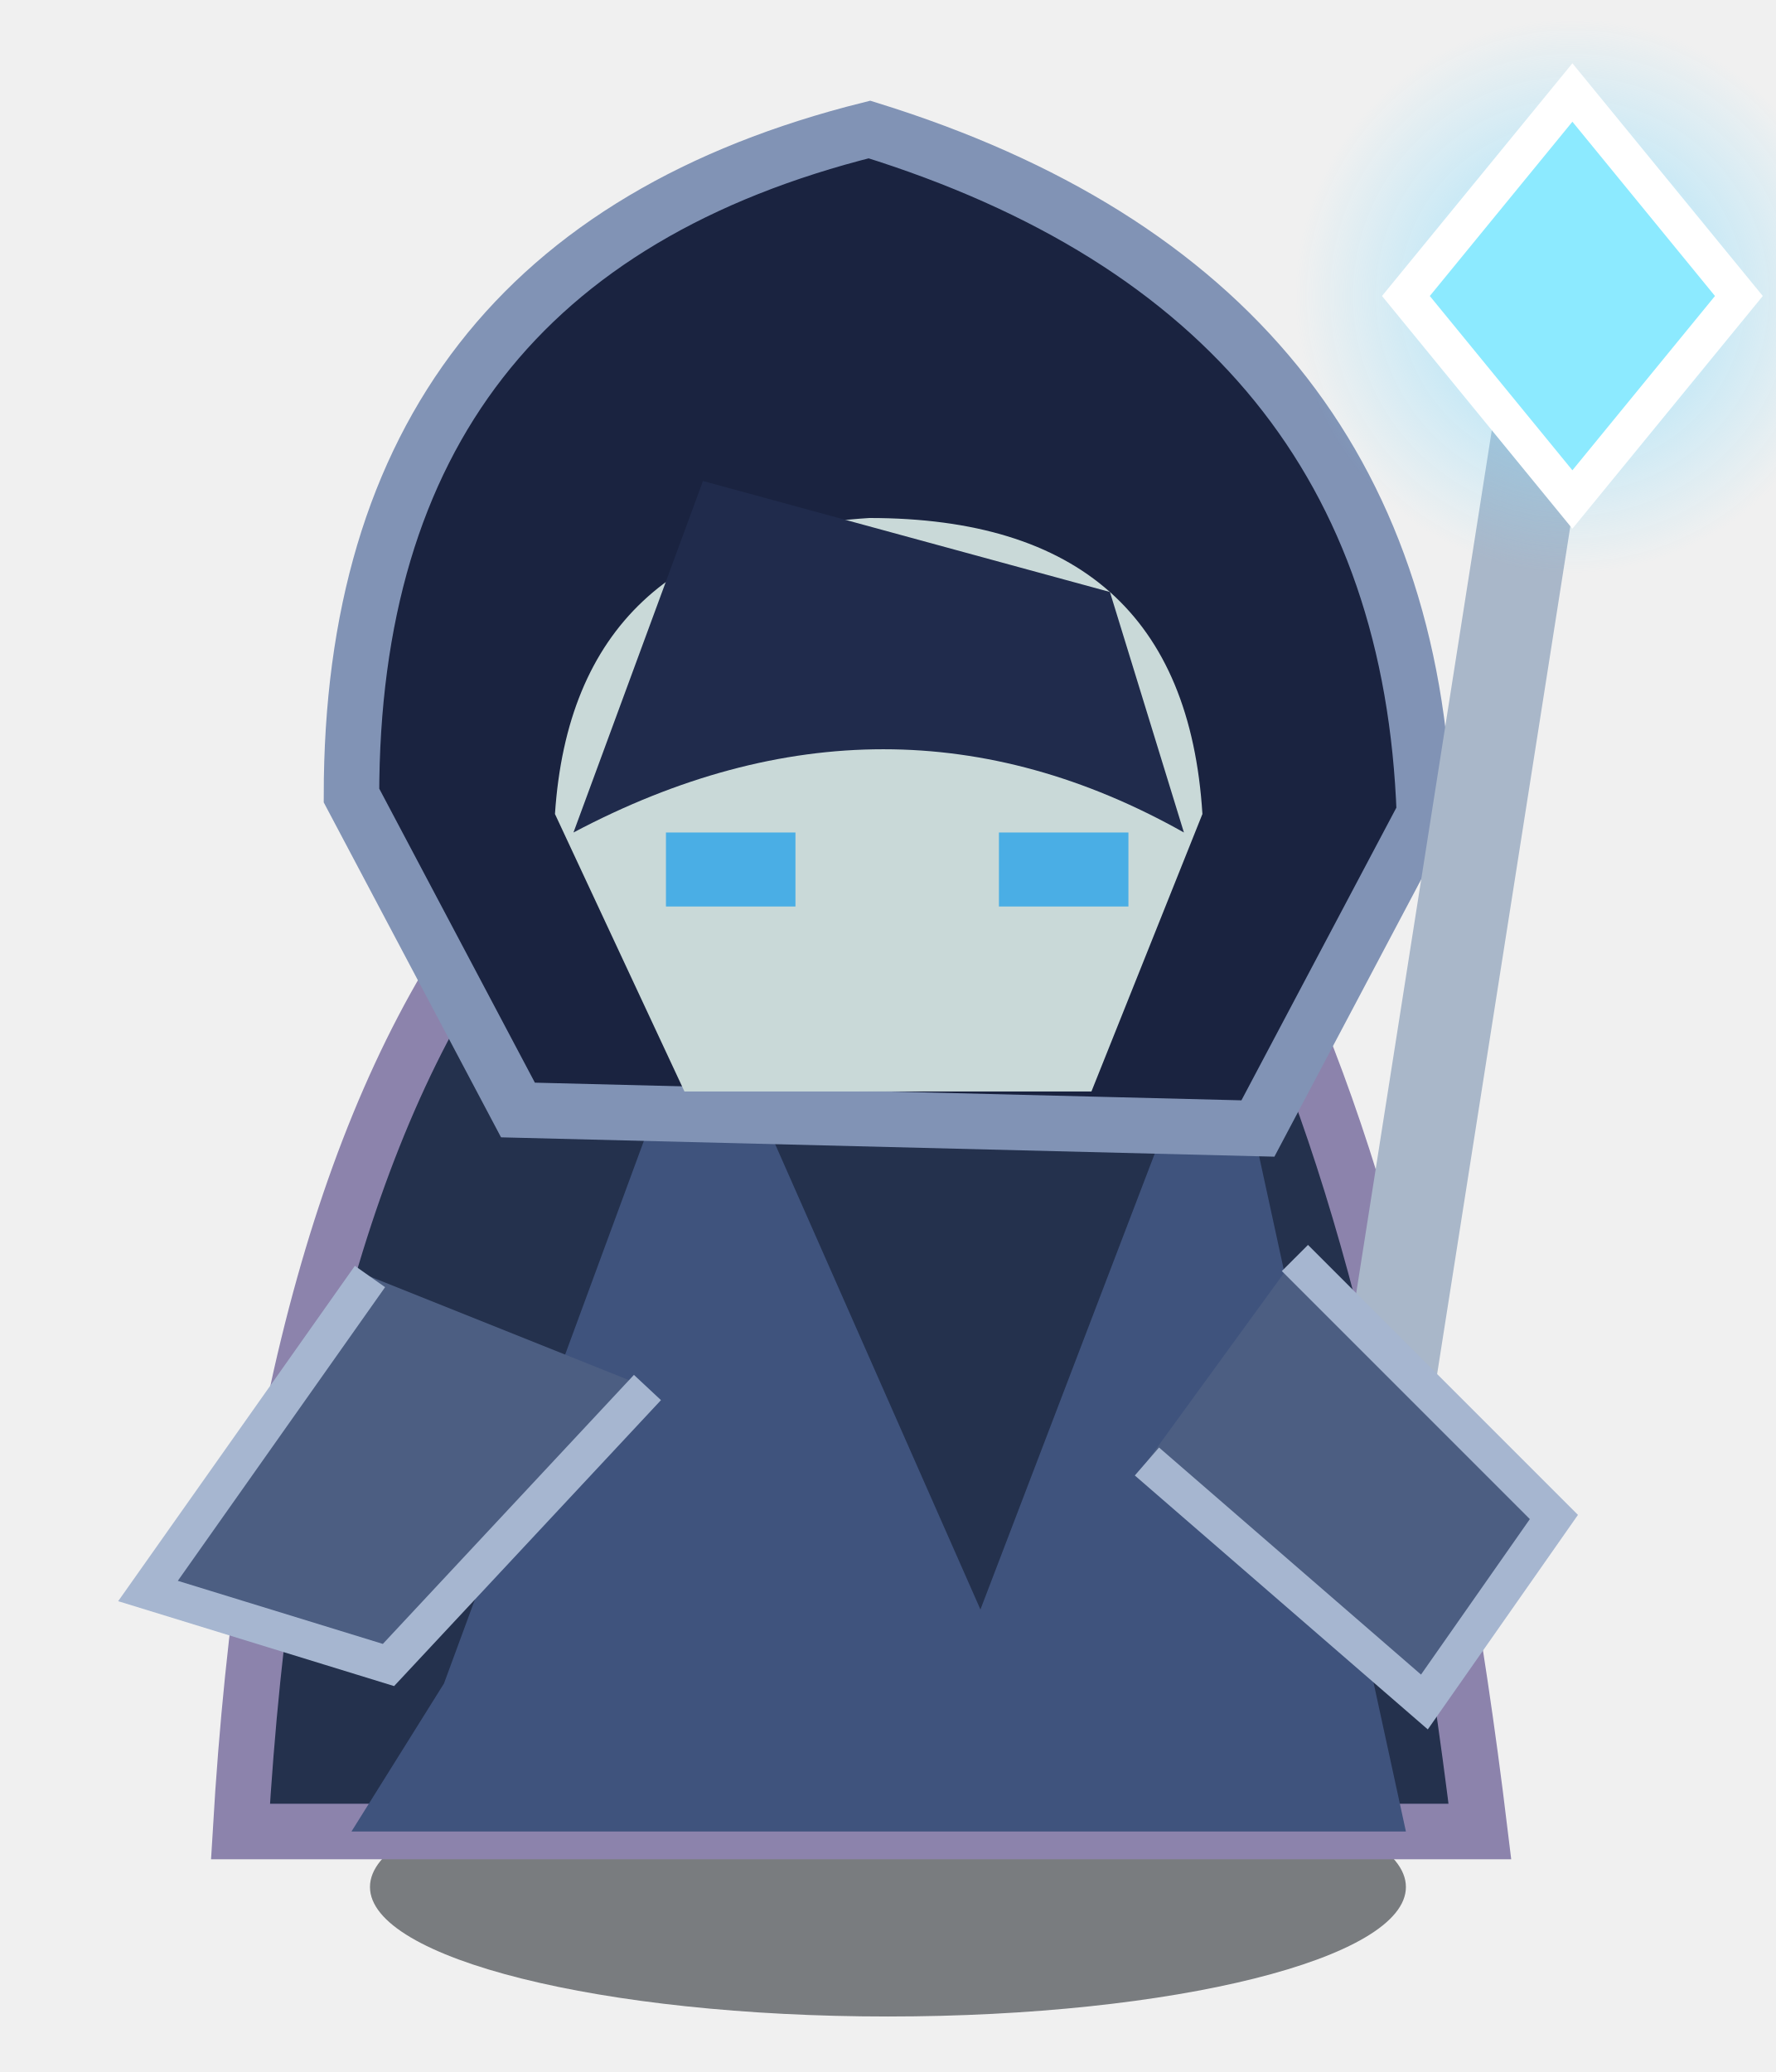
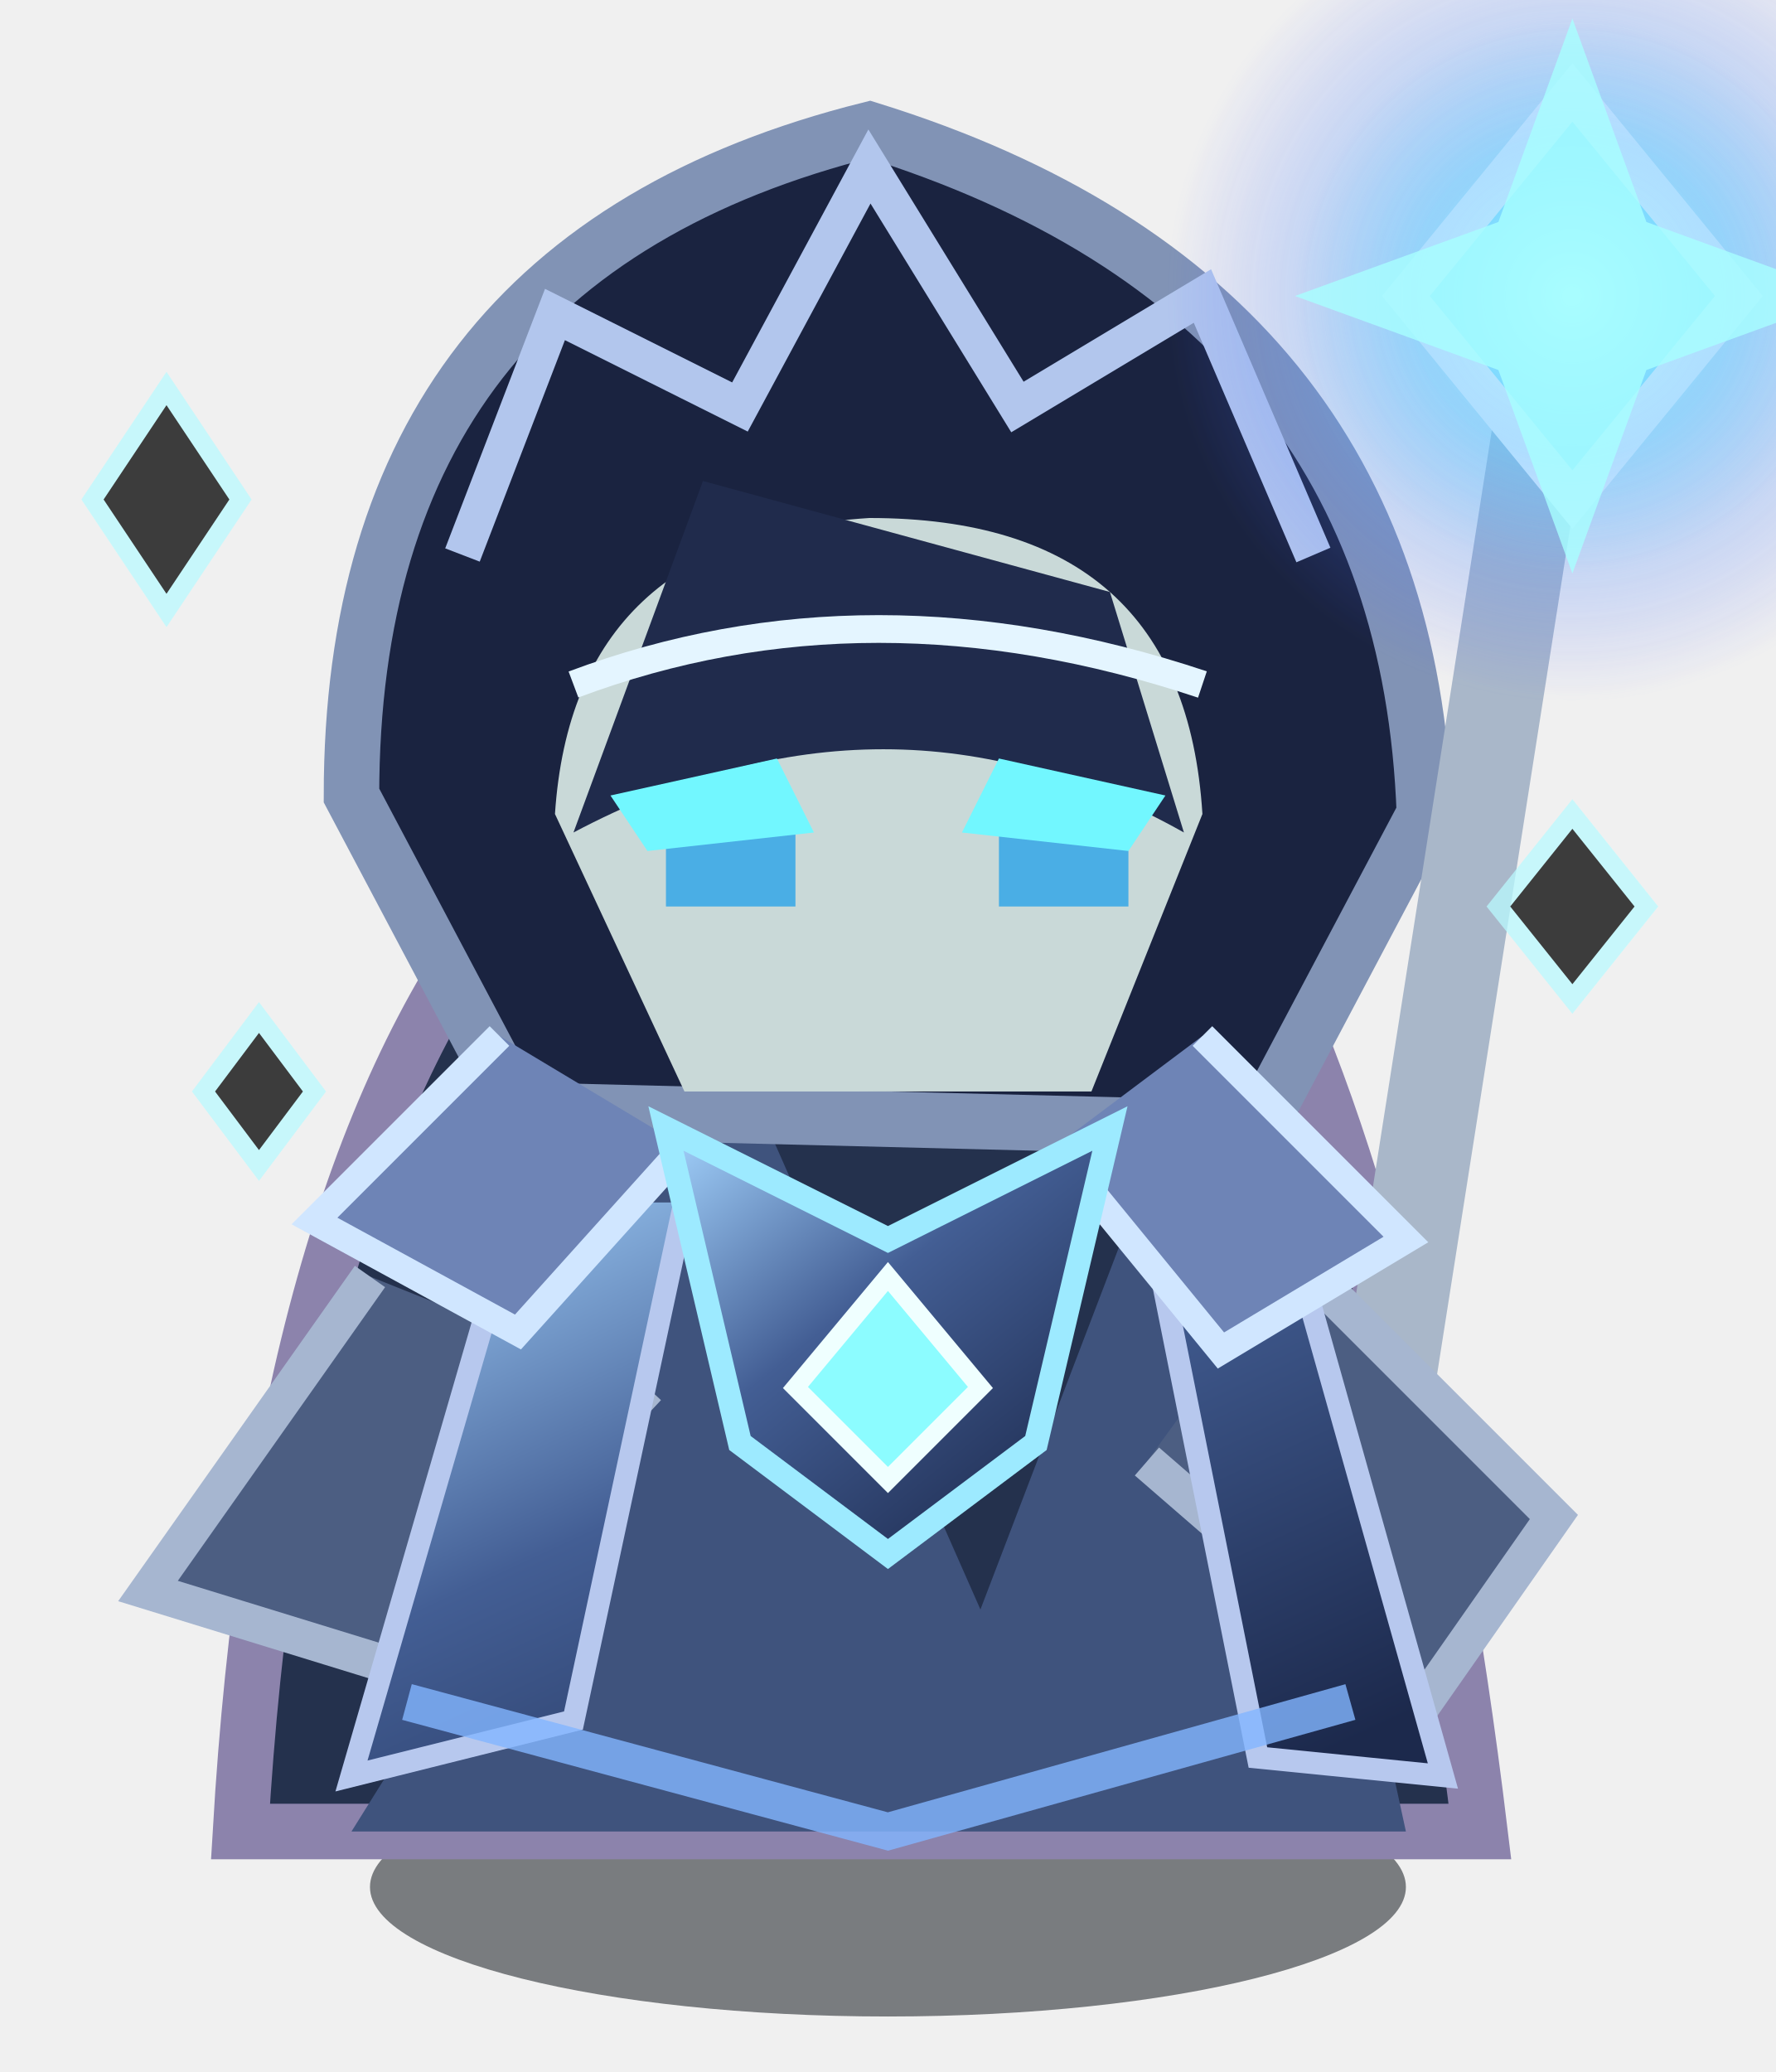
<svg xmlns="http://www.w3.org/2000/svg" viewBox="0 0 96 112" width="96" height="112">
  <defs>
    <radialGradient id="g">
      <stop stop-color="#8ddfff" stop-opacity=".8" />
      <stop offset="1" stop-color="#8ddfff" stop-opacity="0" />
    </radialGradient>
  </defs>
  <ellipse cx="48" cy="102" rx="28" ry="7" fill="#02070d" opacity=".5" />
  <path d="M27 49 Q15 65 13 99 L80 99 Q76 66 67 49Z" fill="#24314d" stroke="#8c83ac" stroke-width="3" />
  <path d="M24 91 38 53 53 87 66 53 76 99 19 99Z" fill="#3f537d" />
  <path d="M19 43 Q19 14 47 7 Q76 16 77 44 L68 61 28 60Z" fill="#1a2340" stroke="#8193b5" stroke-width="3" />
  <path d="M30 44 Q31 29 47 28 Q64 28 65 44 L59 59 37 59Z" fill="#c9d9d8" />
  <path d="M31 45 Q48 36 64 45 L60 32 38 26Z" fill="#202b4c" />
  <path d="M36 47h7m11 0h7" stroke="#4aaee5" stroke-width="4" />
  <path d="M73 88 84 18" stroke="#a9b7c9" stroke-width="5" />
  <circle cx="85" cy="16" r="15" fill="url(#g)" />
  <path d="m85 5 9 11-9 11-9-11Z" fill="#8ceaff" stroke="#fff" stroke-width="2" />
  <path d="M20 69 8 86 21 90 35 75M70 68 84 82 77 92 62 79" fill="#4c5e82" stroke="#a6b6d0" stroke-width="2" />
+   <defs>
+     <linearGradient id="armor" x2=".85" y2="1">
+       <stop stop-color="#a5d5ff" />
+       <stop offset=".45" stop-color="#435e94" />
+       <stop offset="1" stop-color="#1c294c" />
+     </linearGradient>
+     <radialGradient id="aura">
+       <stop stop-color="#b7faff" stop-opacity=".95" />
+       <stop offset=".4" stop-color="#58baff" stop-opacity=".6" />
+       <stop offset="1" stop-color="#4a5cff" stop-opacity="0" />
+     </radialGradient>
+     <filter id="glow">
+       <feGaussianBlur stdDeviation="2.2" />
+     </filter>
+   </defs>
+   <path d="M28 65 19 96 31 93 37 65M62 65 68 95 78 96 69 64" fill="url(#armor)" stroke="#b7c8ee" stroke-width="1.2" />
+   <path d="M27 56 17 66 28 72 37 62M65 56 76 67 66 73 57 62" fill="#6e84b6" stroke="#d0e6ff" stroke-width="1.5" />
+   <path d="M36 61 48 67 60 61 56 78 48 84 40 78Z" fill="url(#armor)" stroke="#9deaff" stroke-width="1.3" />
+   <path d="M48 69 53 75 48 80 43 75Z" fill="#8cfcff" stroke="#efffff" stroke-width="1" />
+   <path d="M31 37 Q47 31 65 37" stroke="#e4f5ff" stroke-width="1.5" fill="none" />
+   <path d="M33 43 42 41 44 45 35 46ZM52 45 54 41 63 43 61 46Z" fill="#72f7ff" />
+   <path d="M25 30 30 17 40 22 47 9 55 22 65 16 71 30" fill="none" stroke="#b2c6ed" stroke-width="2" />
+   <path d="M22 92 48 99 73 92" fill="none" stroke="#82b5ff" stroke-width="2" opacity=".8" />
+   <circle cx="85" cy="16" r="22" fill="url(#aura)" opacity=".8" />
+   <path d="m85 1 4 11 11 4-11 4-4 11-4-11-11-4 11-4Z" fill="#a8ffff" opacity=".8" />
+   <g stroke="#bafaff" stroke-width="1" opacity=".75">
+     <path d="m5 27 4-6 4 6-4 6ZM81 49l4-5 4 5-4 5ZM11 59l3-4 3 4-3 4Z" />
+   </g>
</svg>
